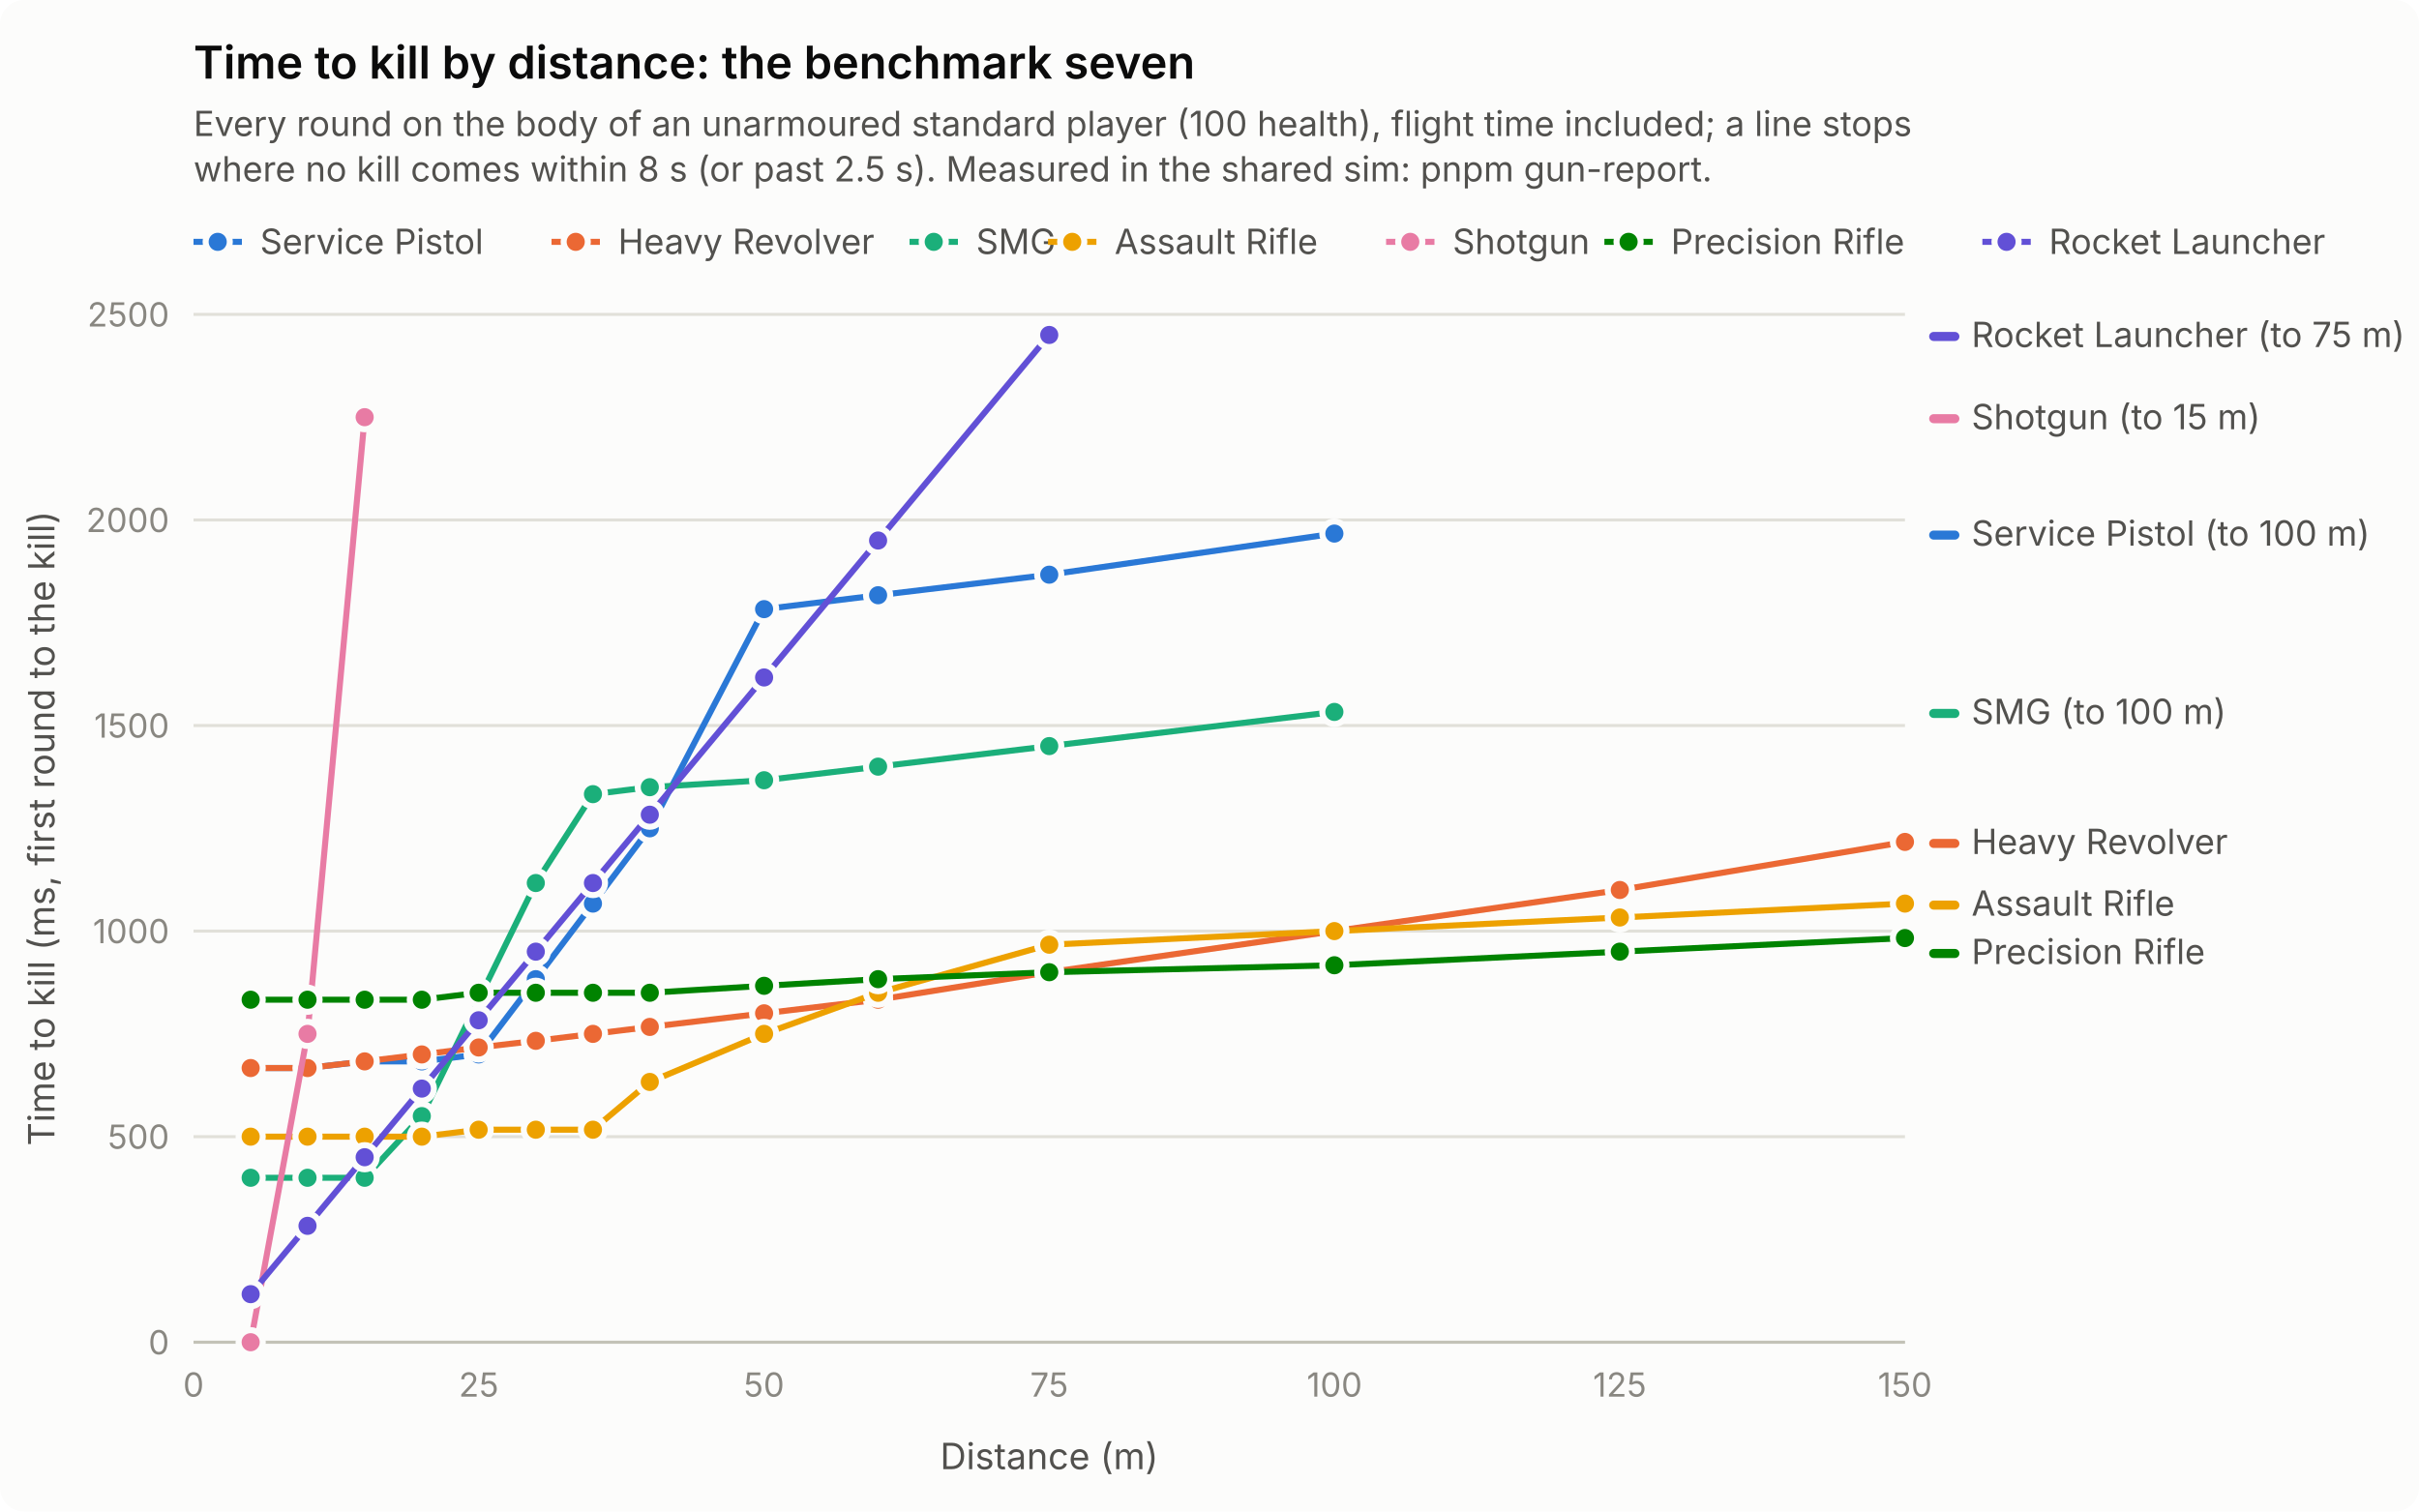
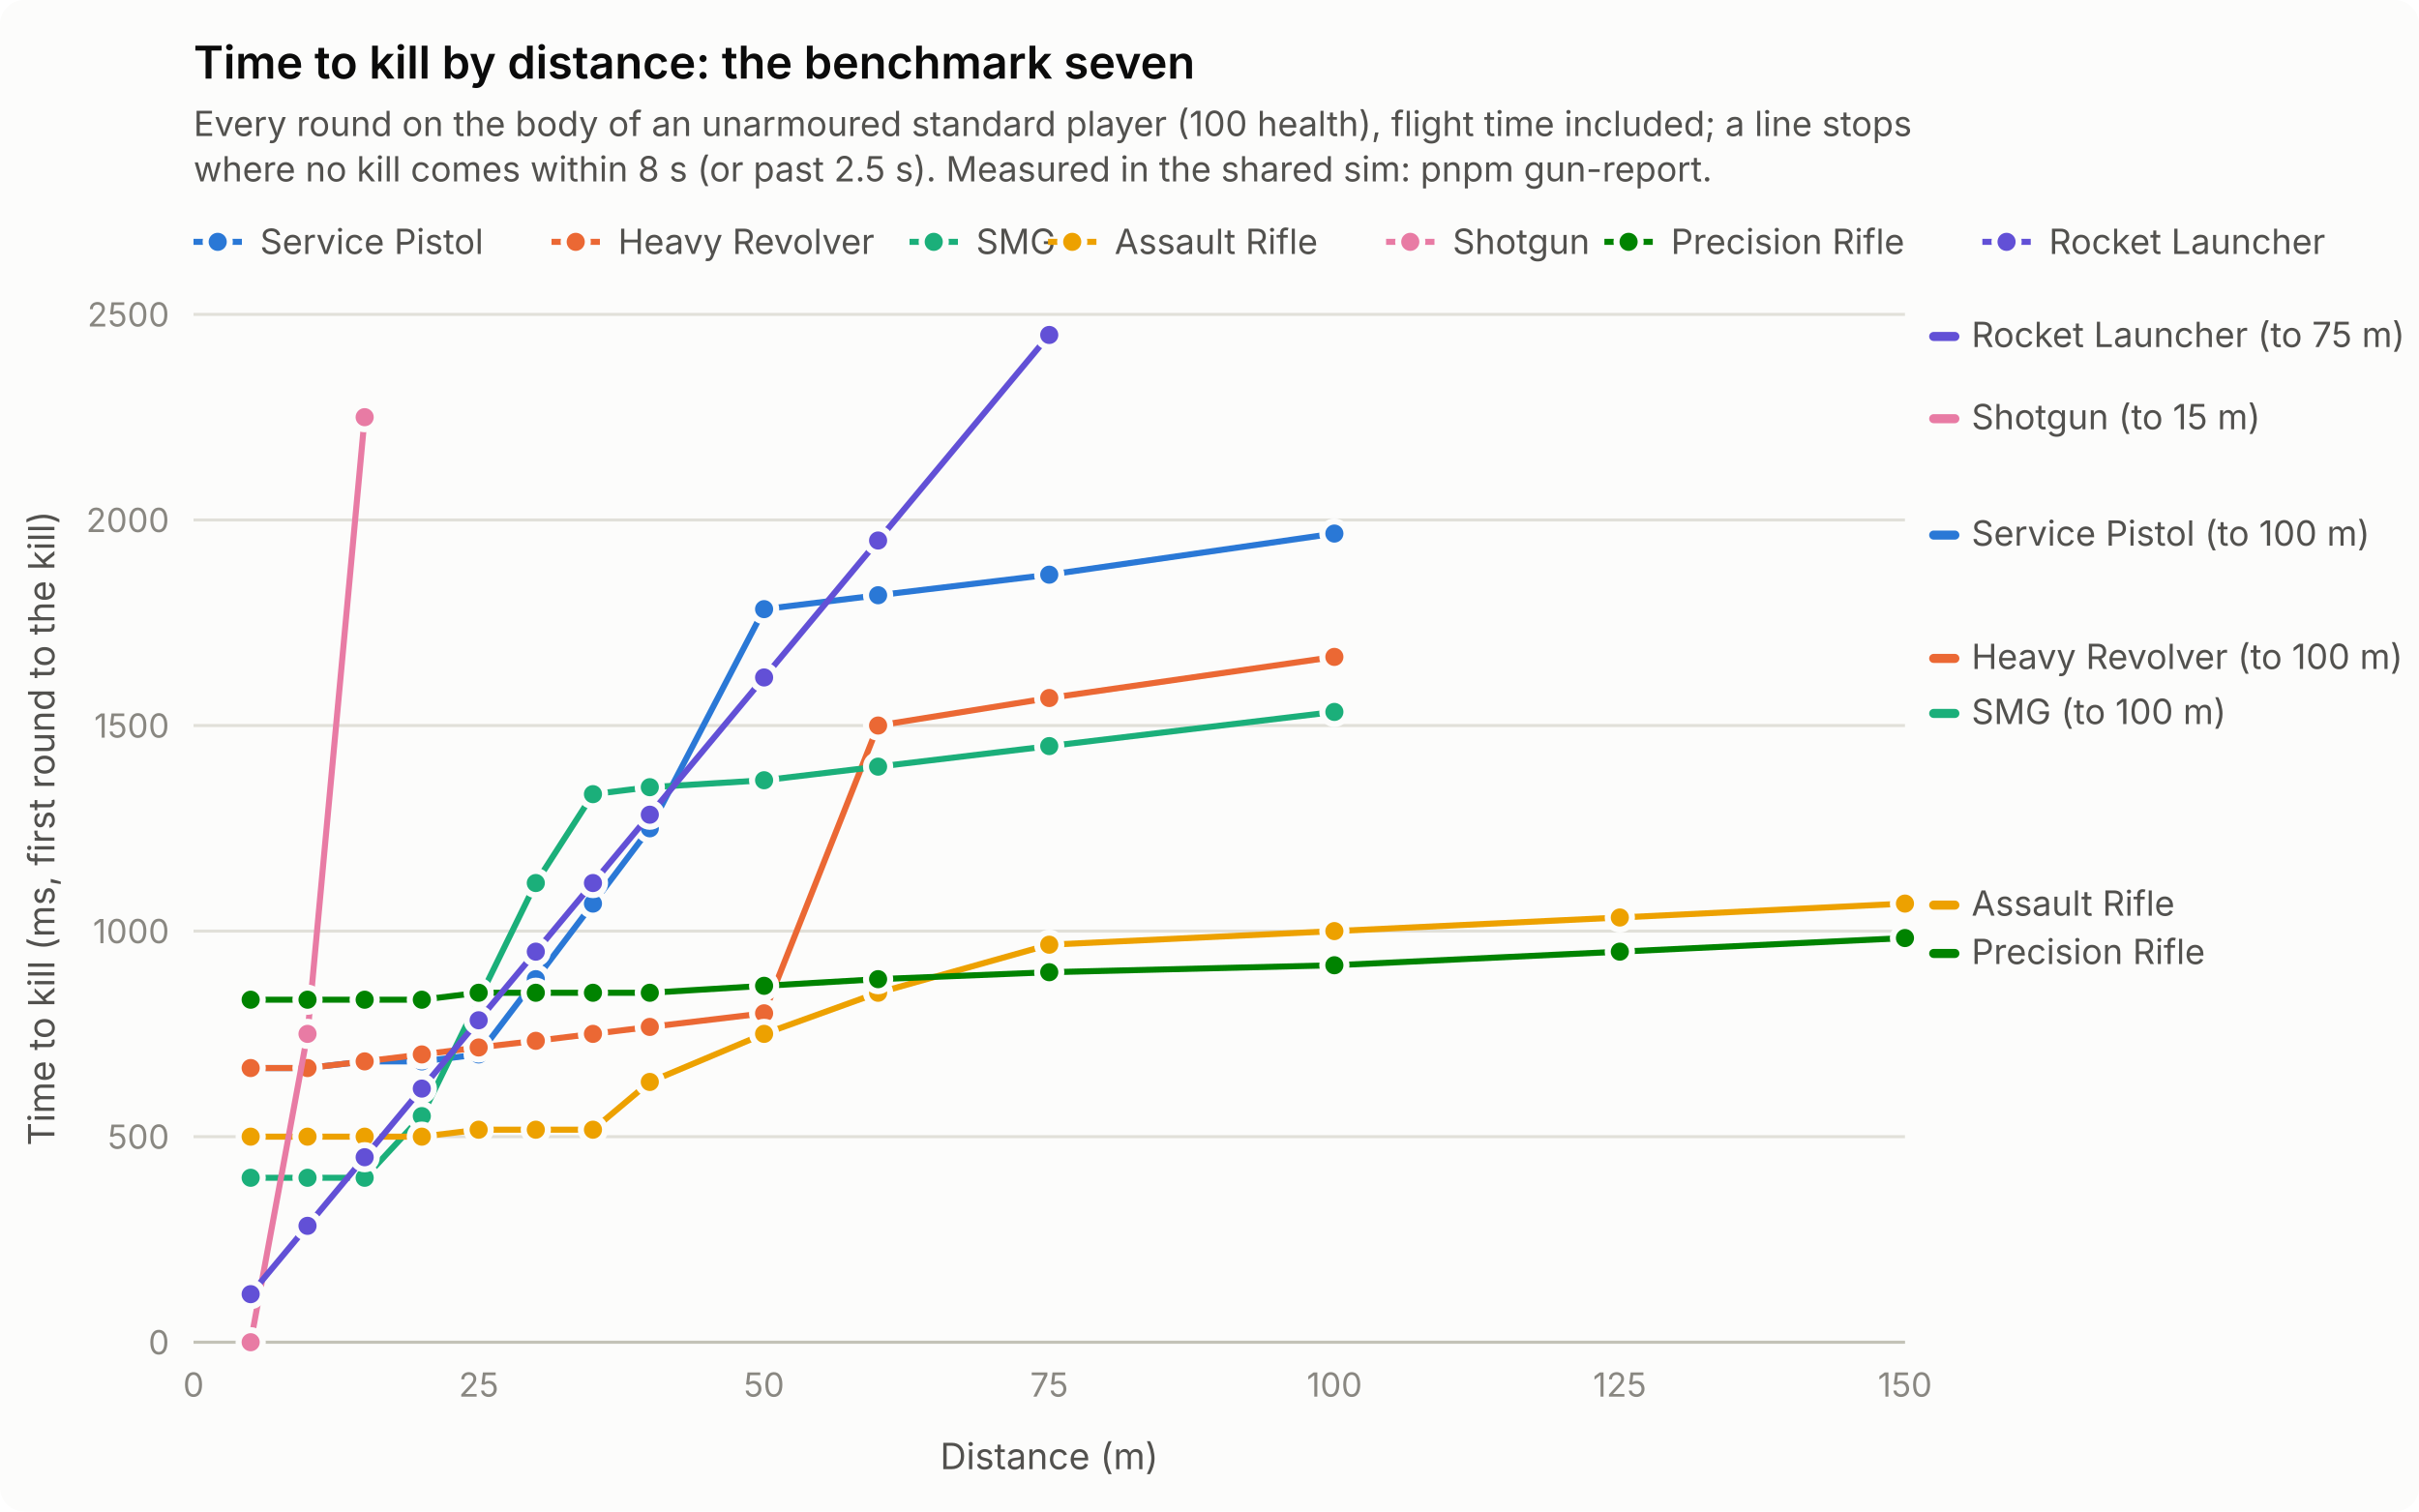
<svg xmlns="http://www.w3.org/2000/svg" viewBox="0 0 800 500" width="800" height="500" role="img" aria-label="Time to kill against distance for the seven benchmark weapons">
  <style>.bg{fill:#fcfcfb}.ink{fill:#0b0b0b}.ink2{fill:#52514e}.tick{fill:#898781;font-size:11px;font-variant-numeric:tabular-nums}.grid{stroke:#e1e0d9;stroke-width:1}.axis{stroke:#c3c2b7;stroke-width:1}.ring{stroke:#fcfcfb}.s0{stroke:#2a78d6}.d0{fill:#2a78d6}.k0{fill:#2a78d6}.s1{stroke:#eb6834}.d1{fill:#eb6834}.k1{fill:#eb6834}.s2{stroke:#1baf7a}.d2{fill:#1baf7a}.k2{fill:#1baf7a}.s3{stroke:#eda100}.d3{fill:#eda100}.k3{fill:#eda100}.s4{stroke:#e87ba4}.d4{fill:#e87ba4}.k4{fill:#e87ba4}.s5{stroke:#008300}.d5{fill:#008300}.k5{fill:#008300}.s6{stroke:#6250d6}.d6{fill:#6250d6}.k6{fill:#6250d6}@media (prefers-color-scheme: dark){.bg{fill:#1a1a19}.ink{fill:#f0efec}.ink2{fill:#c3c2b7}.grid{stroke:#2c2c2a}.axis{stroke:#383835}.ring{stroke:#1a1a19}.s0{stroke:#3987e5}.d0{fill:#3987e5}.k0{fill:#3987e5}.s1{stroke:#d95926}.d1{fill:#d95926}.k1{fill:#d95926}.s2{stroke:#199e70}.d2{fill:#199e70}.k2{fill:#199e70}.s3{stroke:#c98500}.d3{fill:#c98500}.k3{fill:#c98500}.s4{stroke:#d55181}.d4{fill:#d55181}.k4{fill:#d55181}.s5{stroke:#008300}.d5{fill:#008300}.k5{fill:#008300}.s6{stroke:#9085e9}.d6{fill:#9085e9}.k6{fill:#9085e9}}text{font-family:system-ui,-apple-system,"Segoe UI",sans-serif}</style>
  <rect class="bg" x="0" y="0" width="800" height="500" rx="8" />
  <text class="ink" x="64" y="26" font-size="15" font-weight="600">Time to kill by distance: the benchmark seven</text>
  <text class="ink2" x="64" y="45" font-size="11.5">Every round on the body of an unarmoured standard player (100 health), flight time included; a line stops</text>
  <text class="ink2" x="64" y="60" font-size="11.5">where no kill comes within 8 s (or past 2.5 s). Measured in the shared sim: pnpm gun-report.</text>
  <line class="s0" x1="64" x2="80" y1="80" y2="80" stroke-width="2" />
  <circle class="d0 ring" cx="72" cy="80" r="4" stroke-width="2" />
  <text class="ink2" x="86" y="84" font-size="11.5">Service Pistol</text>
  <line class="s1" x1="182.4" x2="198.4" y1="80" y2="80" stroke-width="2" />
  <circle class="d1 ring" cx="190.4" cy="80" r="4" stroke-width="2" />
  <text class="ink2" x="204.4" y="84" font-size="11.5">Heavy Revolver</text>
  <line class="s2" x1="300.8" x2="316.8" y1="80" y2="80" stroke-width="2" />
  <circle class="d2 ring" cx="308.8" cy="80" r="4" stroke-width="2" />
  <text class="ink2" x="322.8" y="84" font-size="11.5">SMG</text>
  <line class="s3" x1="346.6" x2="362.6" y1="80" y2="80" stroke-width="2" />
  <circle class="d3 ring" cx="354.6" cy="80" r="4" stroke-width="2" />
  <text class="ink2" x="368.6" y="84" font-size="11.5">Assault Rifle</text>
  <line class="s4" x1="458.4" x2="474.4" y1="80" y2="80" stroke-width="2" />
  <circle class="d4 ring" cx="466.4" cy="80" r="4" stroke-width="2" />
  <text class="ink2" x="480.4" y="84" font-size="11.5">Shotgun</text>
  <line class="s5" x1="530.6" x2="546.6" y1="80" y2="80" stroke-width="2" />
  <circle class="d5 ring" cx="538.6" cy="80" r="4" stroke-width="2" />
  <text class="ink2" x="552.6" y="84" font-size="11.5">Precision Rifle</text>
  <line class="s6" x1="655.6" x2="671.6" y1="80" y2="80" stroke-width="2" />
  <circle class="d6 ring" cx="663.6" cy="80" r="4" stroke-width="2" />
  <text class="ink2" x="677.6" y="84" font-size="11.5">Rocket Launcher</text>
  <line class="grid" x1="64" x2="630" y1="444" y2="444" />
  <text class="tick" x="56" y="448" text-anchor="end">0</text>
  <line class="grid" x1="64" x2="630" y1="376" y2="376" />
  <text class="tick" x="56" y="380" text-anchor="end">500</text>
  <line class="grid" x1="64" x2="630" y1="308" y2="308" />
  <text class="tick" x="56" y="312" text-anchor="end">1000</text>
  <line class="grid" x1="64" x2="630" y1="240" y2="240" />
  <text class="tick" x="56" y="244" text-anchor="end">1500</text>
  <line class="grid" x1="64" x2="630" y1="172" y2="172" />
  <text class="tick" x="56" y="176" text-anchor="end">2000</text>
  <line class="grid" x1="64" x2="630" y1="104" y2="104" />
  <text class="tick" x="56" y="108" text-anchor="end">2500</text>
  <text class="tick" x="64" y="462" text-anchor="middle">0</text>
  <text class="tick" x="158.333" y="462" text-anchor="middle">25</text>
  <text class="tick" x="252.667" y="462" text-anchor="middle">50</text>
  <text class="tick" x="347" y="462" text-anchor="middle">75</text>
  <text class="tick" x="441.333" y="462" text-anchor="middle">100</text>
  <text class="tick" x="535.667" y="462" text-anchor="middle">125</text>
  <text class="tick" x="630" y="462" text-anchor="middle">150</text>
  <line class="axis" x1="64" x2="630" y1="444" y2="444" />
  <path class="s0" d="M82.9,353.3 L101.7,353.3 L120.6,351.1 L139.5,351.1 L158.3,348.8 L177.2,323.9 L196.1,298.9 L214.9,274.0 L252.7,201.5 L290.4,196.9 L347.0,190.1 L441.3,176.5" fill="none" stroke-width="2" stroke-linejoin="round" stroke-linecap="round" />
  <circle class="d0 ring" cx="82.9" cy="353.3" r="4" stroke-width="2" />
  <circle class="d0 ring" cx="101.7" cy="353.3" r="4" stroke-width="2" />
  <circle class="d0 ring" cx="120.6" cy="351.1" r="4" stroke-width="2" />
  <circle class="d0 ring" cx="139.5" cy="351.1" r="4" stroke-width="2" />
  <circle class="d0 ring" cx="158.3" cy="348.8" r="4" stroke-width="2" />
  <circle class="d0 ring" cx="177.2" cy="323.9" r="4" stroke-width="2" />
  <circle class="d0 ring" cx="196.1" cy="298.9" r="4" stroke-width="2" />
  <circle class="d0 ring" cx="214.9" cy="274.0" r="4" stroke-width="2" />
  <circle class="d0 ring" cx="252.7" cy="201.5" r="4" stroke-width="2" />
  <circle class="d0 ring" cx="290.4" cy="196.9" r="4" stroke-width="2" />
  <circle class="d0 ring" cx="347.0" cy="190.1" r="4" stroke-width="2" />
  <circle class="d0 ring" cx="441.3" cy="176.5" r="4" stroke-width="2" />
-   <path class="s1" d="M82.9,353.3 L101.7,353.3 L120.6,351.1 L139.5,348.8 L158.3,346.5 L177.2,344.3 L196.1,342.0 L214.9,339.7 L252.7,335.2 L290.4,330.7 L347.0,321.6 L441.3,308.0 L535.7,294.4 L630.0,278.5" fill="none" stroke-width="2" stroke-linejoin="round" stroke-linecap="round" />
+   <path class="s1" d="M82.9,353.3 L101.7,353.3 L120.6,351.1 L139.5,348.8 L158.3,346.5 L177.2,344.3 L196.1,342.0 L214.9,339.7 L252.7,335.2 L290.4,240.0 L347.0,230.9 L441.3,217.3" fill="none" stroke-width="2" stroke-linejoin="round" stroke-linecap="round" />
  <circle class="d1 ring" cx="82.9" cy="353.3" r="4" stroke-width="2" />
  <circle class="d1 ring" cx="101.7" cy="353.3" r="4" stroke-width="2" />
  <circle class="d1 ring" cx="120.6" cy="351.1" r="4" stroke-width="2" />
  <circle class="d1 ring" cx="139.5" cy="348.8" r="4" stroke-width="2" />
  <circle class="d1 ring" cx="158.3" cy="346.5" r="4" stroke-width="2" />
  <circle class="d1 ring" cx="177.2" cy="344.3" r="4" stroke-width="2" />
  <circle class="d1 ring" cx="196.1" cy="342.0" r="4" stroke-width="2" />
  <circle class="d1 ring" cx="214.9" cy="339.7" r="4" stroke-width="2" />
  <circle class="d1 ring" cx="252.7" cy="335.2" r="4" stroke-width="2" />
-   <circle class="d1 ring" cx="290.4" cy="330.7" r="4" stroke-width="2" />
-   <circle class="d1 ring" cx="347.0" cy="321.6" r="4" stroke-width="2" />
-   <circle class="d1 ring" cx="441.3" cy="308.0" r="4" stroke-width="2" />
-   <circle class="d1 ring" cx="535.7" cy="294.4" r="4" stroke-width="2" />
-   <circle class="d1 ring" cx="630.0" cy="278.5" r="4" stroke-width="2" />
+   <circle class="d1 ring" cx="290.4" cy="240.0" r="4" stroke-width="2" />
+   <circle class="d1 ring" cx="347.0" cy="230.9" r="4" stroke-width="2" />
+   <circle class="d1 ring" cx="441.3" cy="217.3" r="4" stroke-width="2" />
  <path class="s2" d="M82.9,389.6 L101.7,389.6 L120.6,389.6 L139.5,369.2 L158.3,330.7 L177.2,292.1 L196.1,262.7 L214.9,260.4 L252.7,258.1 L290.4,253.6 L347.0,246.8 L441.3,235.5" fill="none" stroke-width="2" stroke-linejoin="round" stroke-linecap="round" />
  <circle class="d2 ring" cx="82.9" cy="389.6" r="4" stroke-width="2" />
  <circle class="d2 ring" cx="101.7" cy="389.6" r="4" stroke-width="2" />
  <circle class="d2 ring" cx="120.6" cy="389.6" r="4" stroke-width="2" />
  <circle class="d2 ring" cx="139.5" cy="369.2" r="4" stroke-width="2" />
  <circle class="d2 ring" cx="158.3" cy="330.7" r="4" stroke-width="2" />
  <circle class="d2 ring" cx="177.2" cy="292.1" r="4" stroke-width="2" />
  <circle class="d2 ring" cx="196.1" cy="262.7" r="4" stroke-width="2" />
  <circle class="d2 ring" cx="214.9" cy="260.4" r="4" stroke-width="2" />
  <circle class="d2 ring" cx="252.7" cy="258.1" r="4" stroke-width="2" />
  <circle class="d2 ring" cx="290.4" cy="253.6" r="4" stroke-width="2" />
  <circle class="d2 ring" cx="347.0" cy="246.8" r="4" stroke-width="2" />
  <circle class="d2 ring" cx="441.3" cy="235.5" r="4" stroke-width="2" />
  <path class="s3" d="M82.9,376.0 L101.7,376.0 L120.6,376.0 L139.5,376.0 L158.3,373.7 L177.2,373.7 L196.1,373.7 L214.9,357.9 L252.7,342.0 L290.4,328.4 L347.0,312.5 L441.3,308.0 L535.7,303.5 L630.0,298.9" fill="none" stroke-width="2" stroke-linejoin="round" stroke-linecap="round" />
  <circle class="d3 ring" cx="82.9" cy="376.0" r="4" stroke-width="2" />
  <circle class="d3 ring" cx="101.7" cy="376.0" r="4" stroke-width="2" />
  <circle class="d3 ring" cx="120.6" cy="376.0" r="4" stroke-width="2" />
  <circle class="d3 ring" cx="139.5" cy="376.0" r="4" stroke-width="2" />
  <circle class="d3 ring" cx="158.3" cy="373.7" r="4" stroke-width="2" />
  <circle class="d3 ring" cx="177.2" cy="373.7" r="4" stroke-width="2" />
  <circle class="d3 ring" cx="196.1" cy="373.7" r="4" stroke-width="2" />
  <circle class="d3 ring" cx="214.9" cy="357.9" r="4" stroke-width="2" />
  <circle class="d3 ring" cx="252.7" cy="342.0" r="4" stroke-width="2" />
  <circle class="d3 ring" cx="290.4" cy="328.4" r="4" stroke-width="2" />
  <circle class="d3 ring" cx="347.0" cy="312.5" r="4" stroke-width="2" />
  <circle class="d3 ring" cx="441.3" cy="308.0" r="4" stroke-width="2" />
  <circle class="d3 ring" cx="535.7" cy="303.5" r="4" stroke-width="2" />
  <circle class="d3 ring" cx="630.0" cy="298.9" r="4" stroke-width="2" />
  <path class="s4" d="M82.9,444.0 L101.7,342.0 L120.6,138.0" fill="none" stroke-width="2" stroke-linejoin="round" stroke-linecap="round" />
  <circle class="d4 ring" cx="82.9" cy="444.0" r="4" stroke-width="2" />
  <circle class="d4 ring" cx="101.7" cy="342.0" r="4" stroke-width="2" />
  <circle class="d4 ring" cx="120.6" cy="138.0" r="4" stroke-width="2" />
  <path class="s5" d="M82.9,330.7 L101.7,330.7 L120.6,330.7 L139.5,330.7 L158.3,328.4 L177.2,328.4 L196.1,328.4 L214.9,328.4 L252.7,326.1 L290.4,323.9 L347.0,321.6 L441.3,319.3 L535.7,314.8 L630.0,310.3" fill="none" stroke-width="2" stroke-linejoin="round" stroke-linecap="round" />
  <circle class="d5 ring" cx="82.9" cy="330.7" r="4" stroke-width="2" />
  <circle class="d5 ring" cx="101.7" cy="330.7" r="4" stroke-width="2" />
  <circle class="d5 ring" cx="120.6" cy="330.7" r="4" stroke-width="2" />
  <circle class="d5 ring" cx="139.5" cy="330.7" r="4" stroke-width="2" />
  <circle class="d5 ring" cx="158.3" cy="328.4" r="4" stroke-width="2" />
  <circle class="d5 ring" cx="177.2" cy="328.4" r="4" stroke-width="2" />
  <circle class="d5 ring" cx="196.1" cy="328.4" r="4" stroke-width="2" />
  <circle class="d5 ring" cx="214.9" cy="328.4" r="4" stroke-width="2" />
  <circle class="d5 ring" cx="252.7" cy="326.1" r="4" stroke-width="2" />
  <circle class="d5 ring" cx="290.4" cy="323.9" r="4" stroke-width="2" />
  <circle class="d5 ring" cx="347.0" cy="321.6" r="4" stroke-width="2" />
  <circle class="d5 ring" cx="441.3" cy="319.3" r="4" stroke-width="2" />
  <circle class="d5 ring" cx="535.7" cy="314.8" r="4" stroke-width="2" />
  <circle class="d5 ring" cx="630.0" cy="310.3" r="4" stroke-width="2" />
  <path class="s6" d="M82.9,428.1 L101.7,405.5 L120.6,382.8 L139.5,360.1 L158.3,337.5 L177.2,314.8 L196.1,292.1 L214.9,269.5 L252.7,224.1 L290.4,178.8 L347.0,110.8" fill="none" stroke-width="2" stroke-linejoin="round" stroke-linecap="round" />
  <circle class="d6 ring" cx="82.9" cy="428.1" r="4" stroke-width="2" />
  <circle class="d6 ring" cx="101.7" cy="405.5" r="4" stroke-width="2" />
  <circle class="d6 ring" cx="120.6" cy="382.8" r="4" stroke-width="2" />
  <circle class="d6 ring" cx="139.5" cy="360.1" r="4" stroke-width="2" />
  <circle class="d6 ring" cx="158.3" cy="337.5" r="4" stroke-width="2" />
  <circle class="d6 ring" cx="177.2" cy="314.8" r="4" stroke-width="2" />
  <circle class="d6 ring" cx="196.1" cy="292.1" r="4" stroke-width="2" />
  <circle class="d6 ring" cx="214.9" cy="269.5" r="4" stroke-width="2" />
  <circle class="d6 ring" cx="252.7" cy="224.1" r="4" stroke-width="2" />
  <circle class="d6 ring" cx="290.4" cy="178.8" r="4" stroke-width="2" />
  <circle class="d6 ring" cx="347.0" cy="110.8" r="4" stroke-width="2" />
  <rect class="k6" x="638" y="109.8" width="10" height="3" rx="1.5" />
  <text class="ink2" x="652" y="114.8" font-size="11.5">Rocket Launcher (to 75 m)</text>
  <rect class="k4" x="638" y="137.0" width="10" height="3" rx="1.5" />
  <text class="ink2" x="652" y="142.0" font-size="11.5">Shotgun (to 15 m)</text>
  <rect class="k0" x="638" y="175.5" width="10" height="3" rx="1.5" />
  <text class="ink2" x="652" y="180.5" font-size="11.5">Service Pistol (to 100 m)</text>
+   <rect class="k1" x="638" y="216.3" width="10" height="3" rx="1.5" />
+   <text class="ink2" x="652" y="221.3" font-size="11.5">Heavy Revolver (to 100 m)</text>
  <rect class="k2" x="638" y="234.5" width="10" height="3" rx="1.5" />
  <text class="ink2" x="652" y="239.5" font-size="11.5">SMG (to 100 m)</text>
-   <rect class="k1" x="638" y="277.5" width="10" height="3" rx="1.5" />
-   <text class="ink2" x="652" y="282.5" font-size="11.5">Heavy Revolver</text>
  <rect class="k3" x="638" y="297.9" width="10" height="3" rx="1.5" />
  <text class="ink2" x="652" y="302.9" font-size="11.5">Assault Rifle</text>
  <rect class="k5" x="638" y="313.9" width="10" height="3" rx="1.5" />
  <text class="ink2" x="652" y="318.9" font-size="11.5">Precision Rifle</text>
  <text class="ink2" x="347" y="486" font-size="12" text-anchor="middle">Distance (m)</text>
  <text class="ink2" transform="translate(18 274) rotate(-90)" font-size="12" text-anchor="middle">Time to kill (ms, first round to the kill)</text>
</svg>
